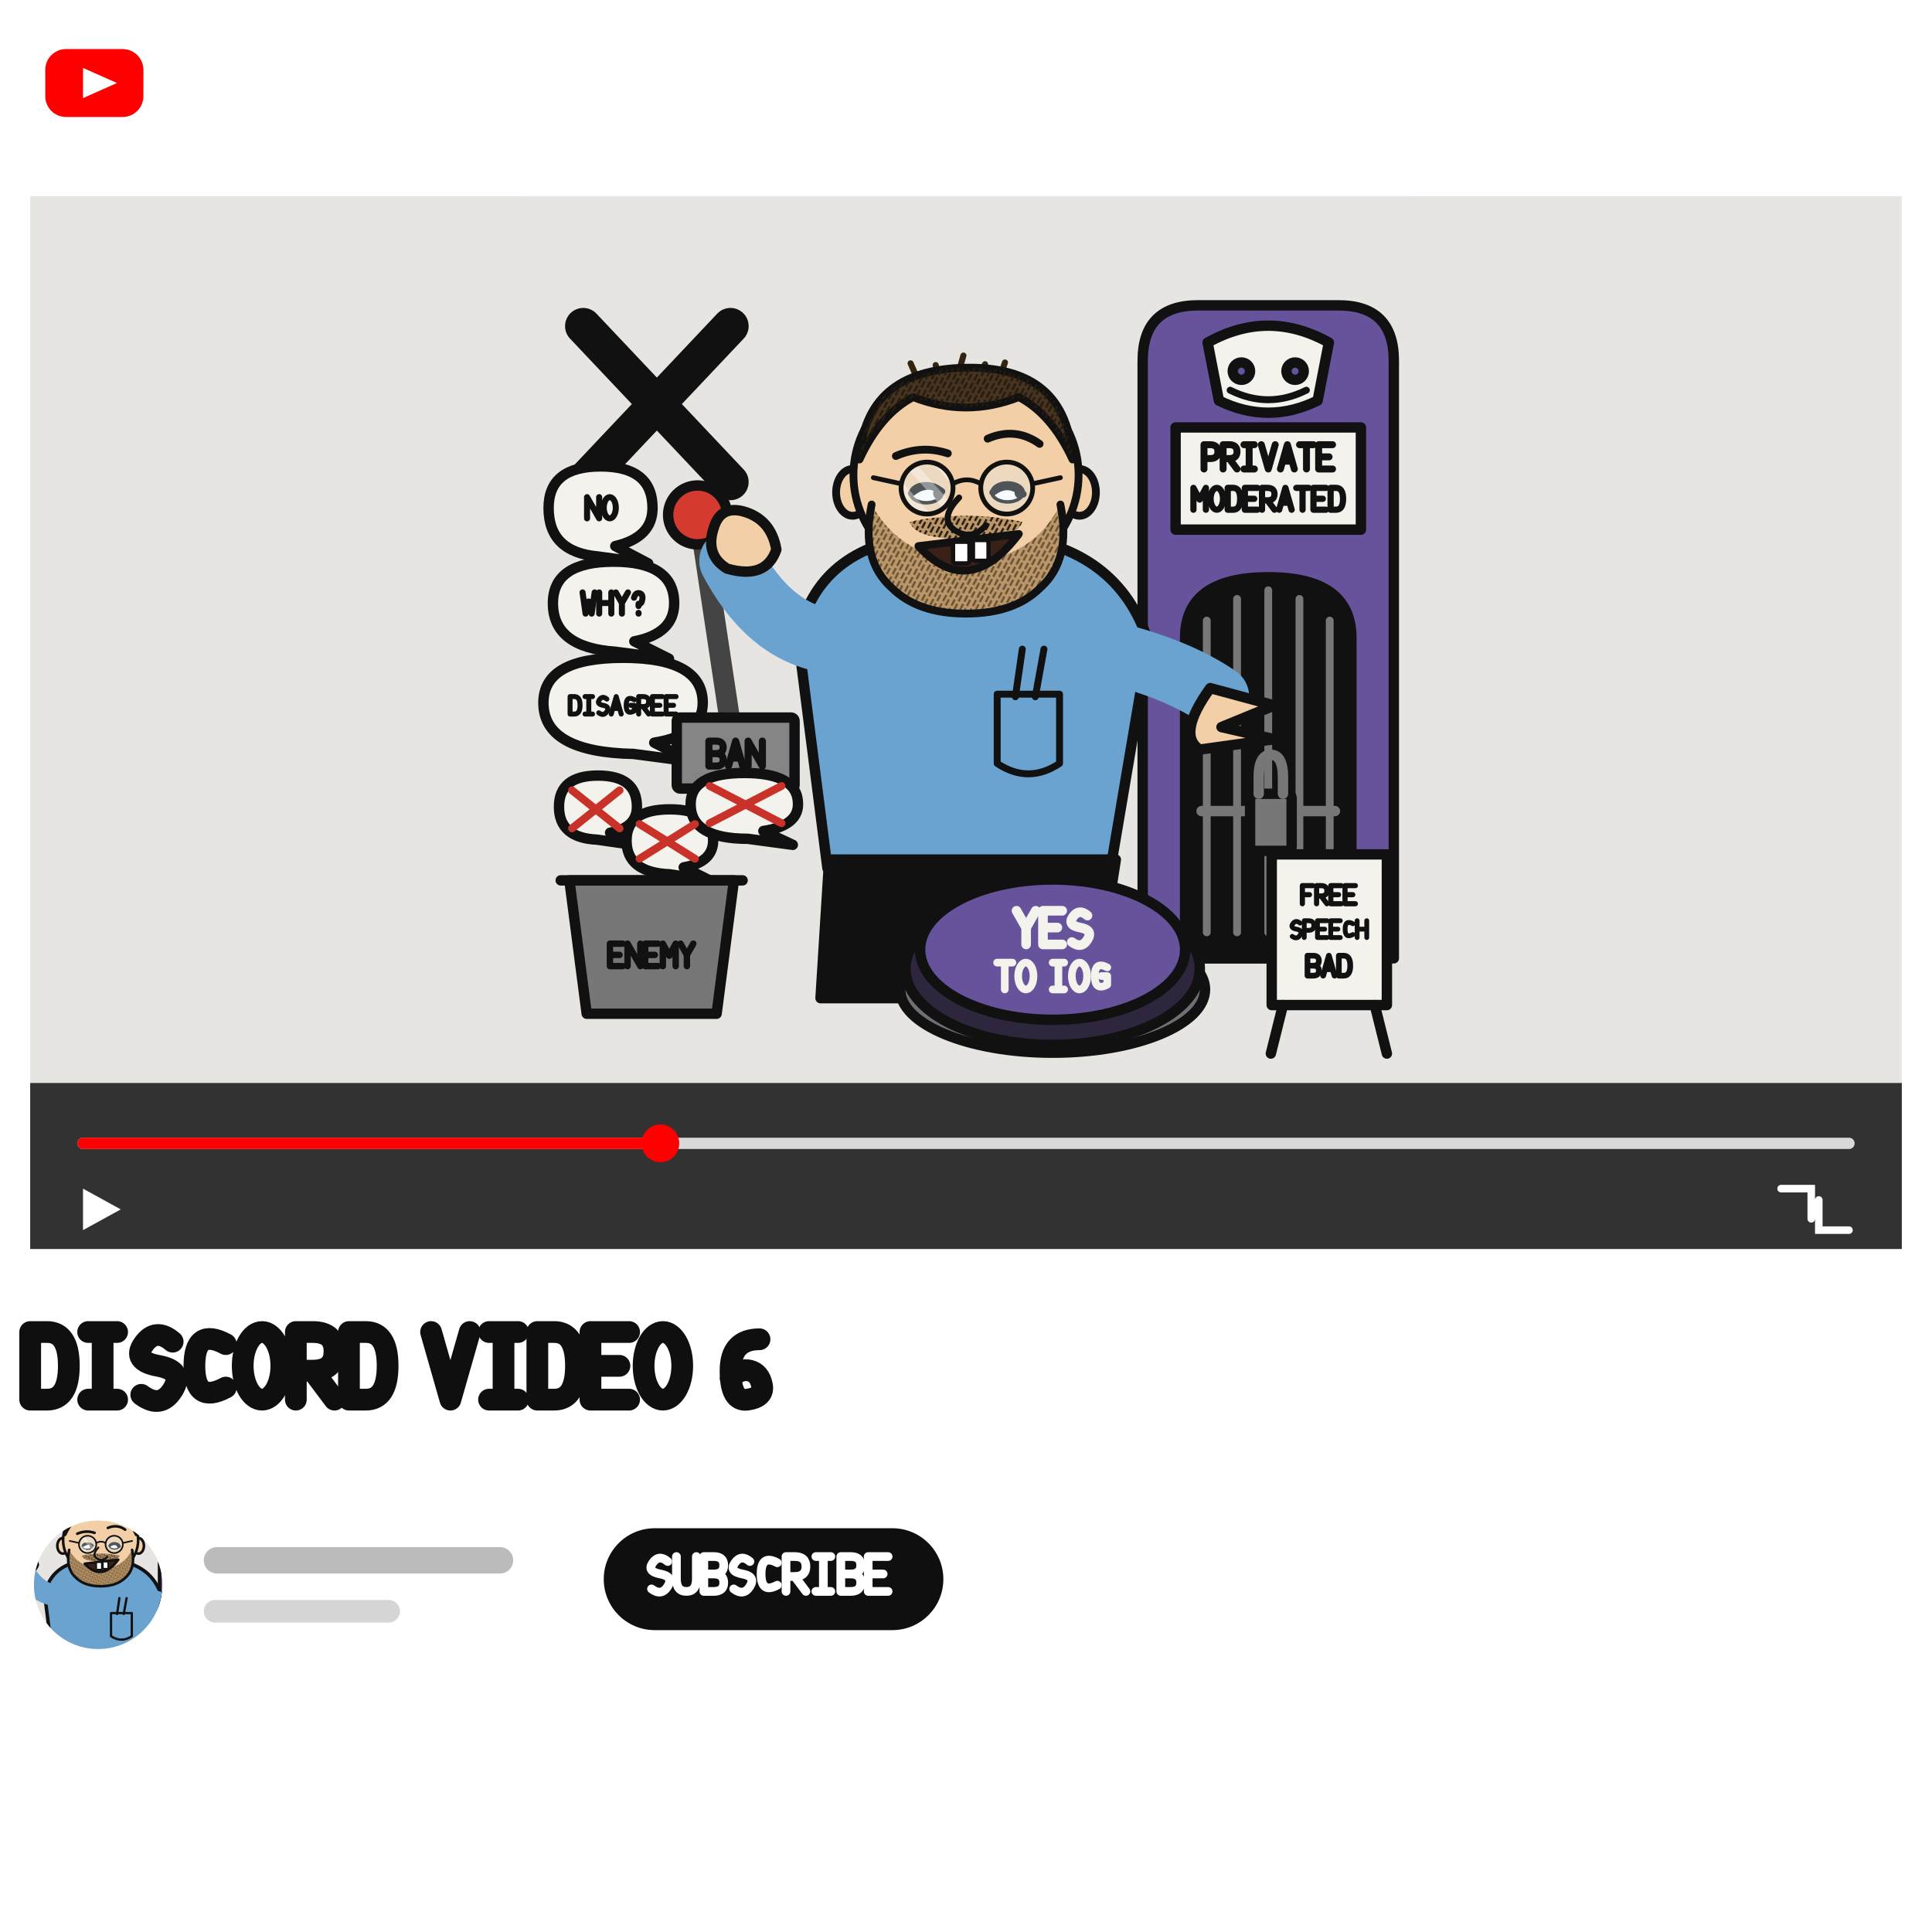
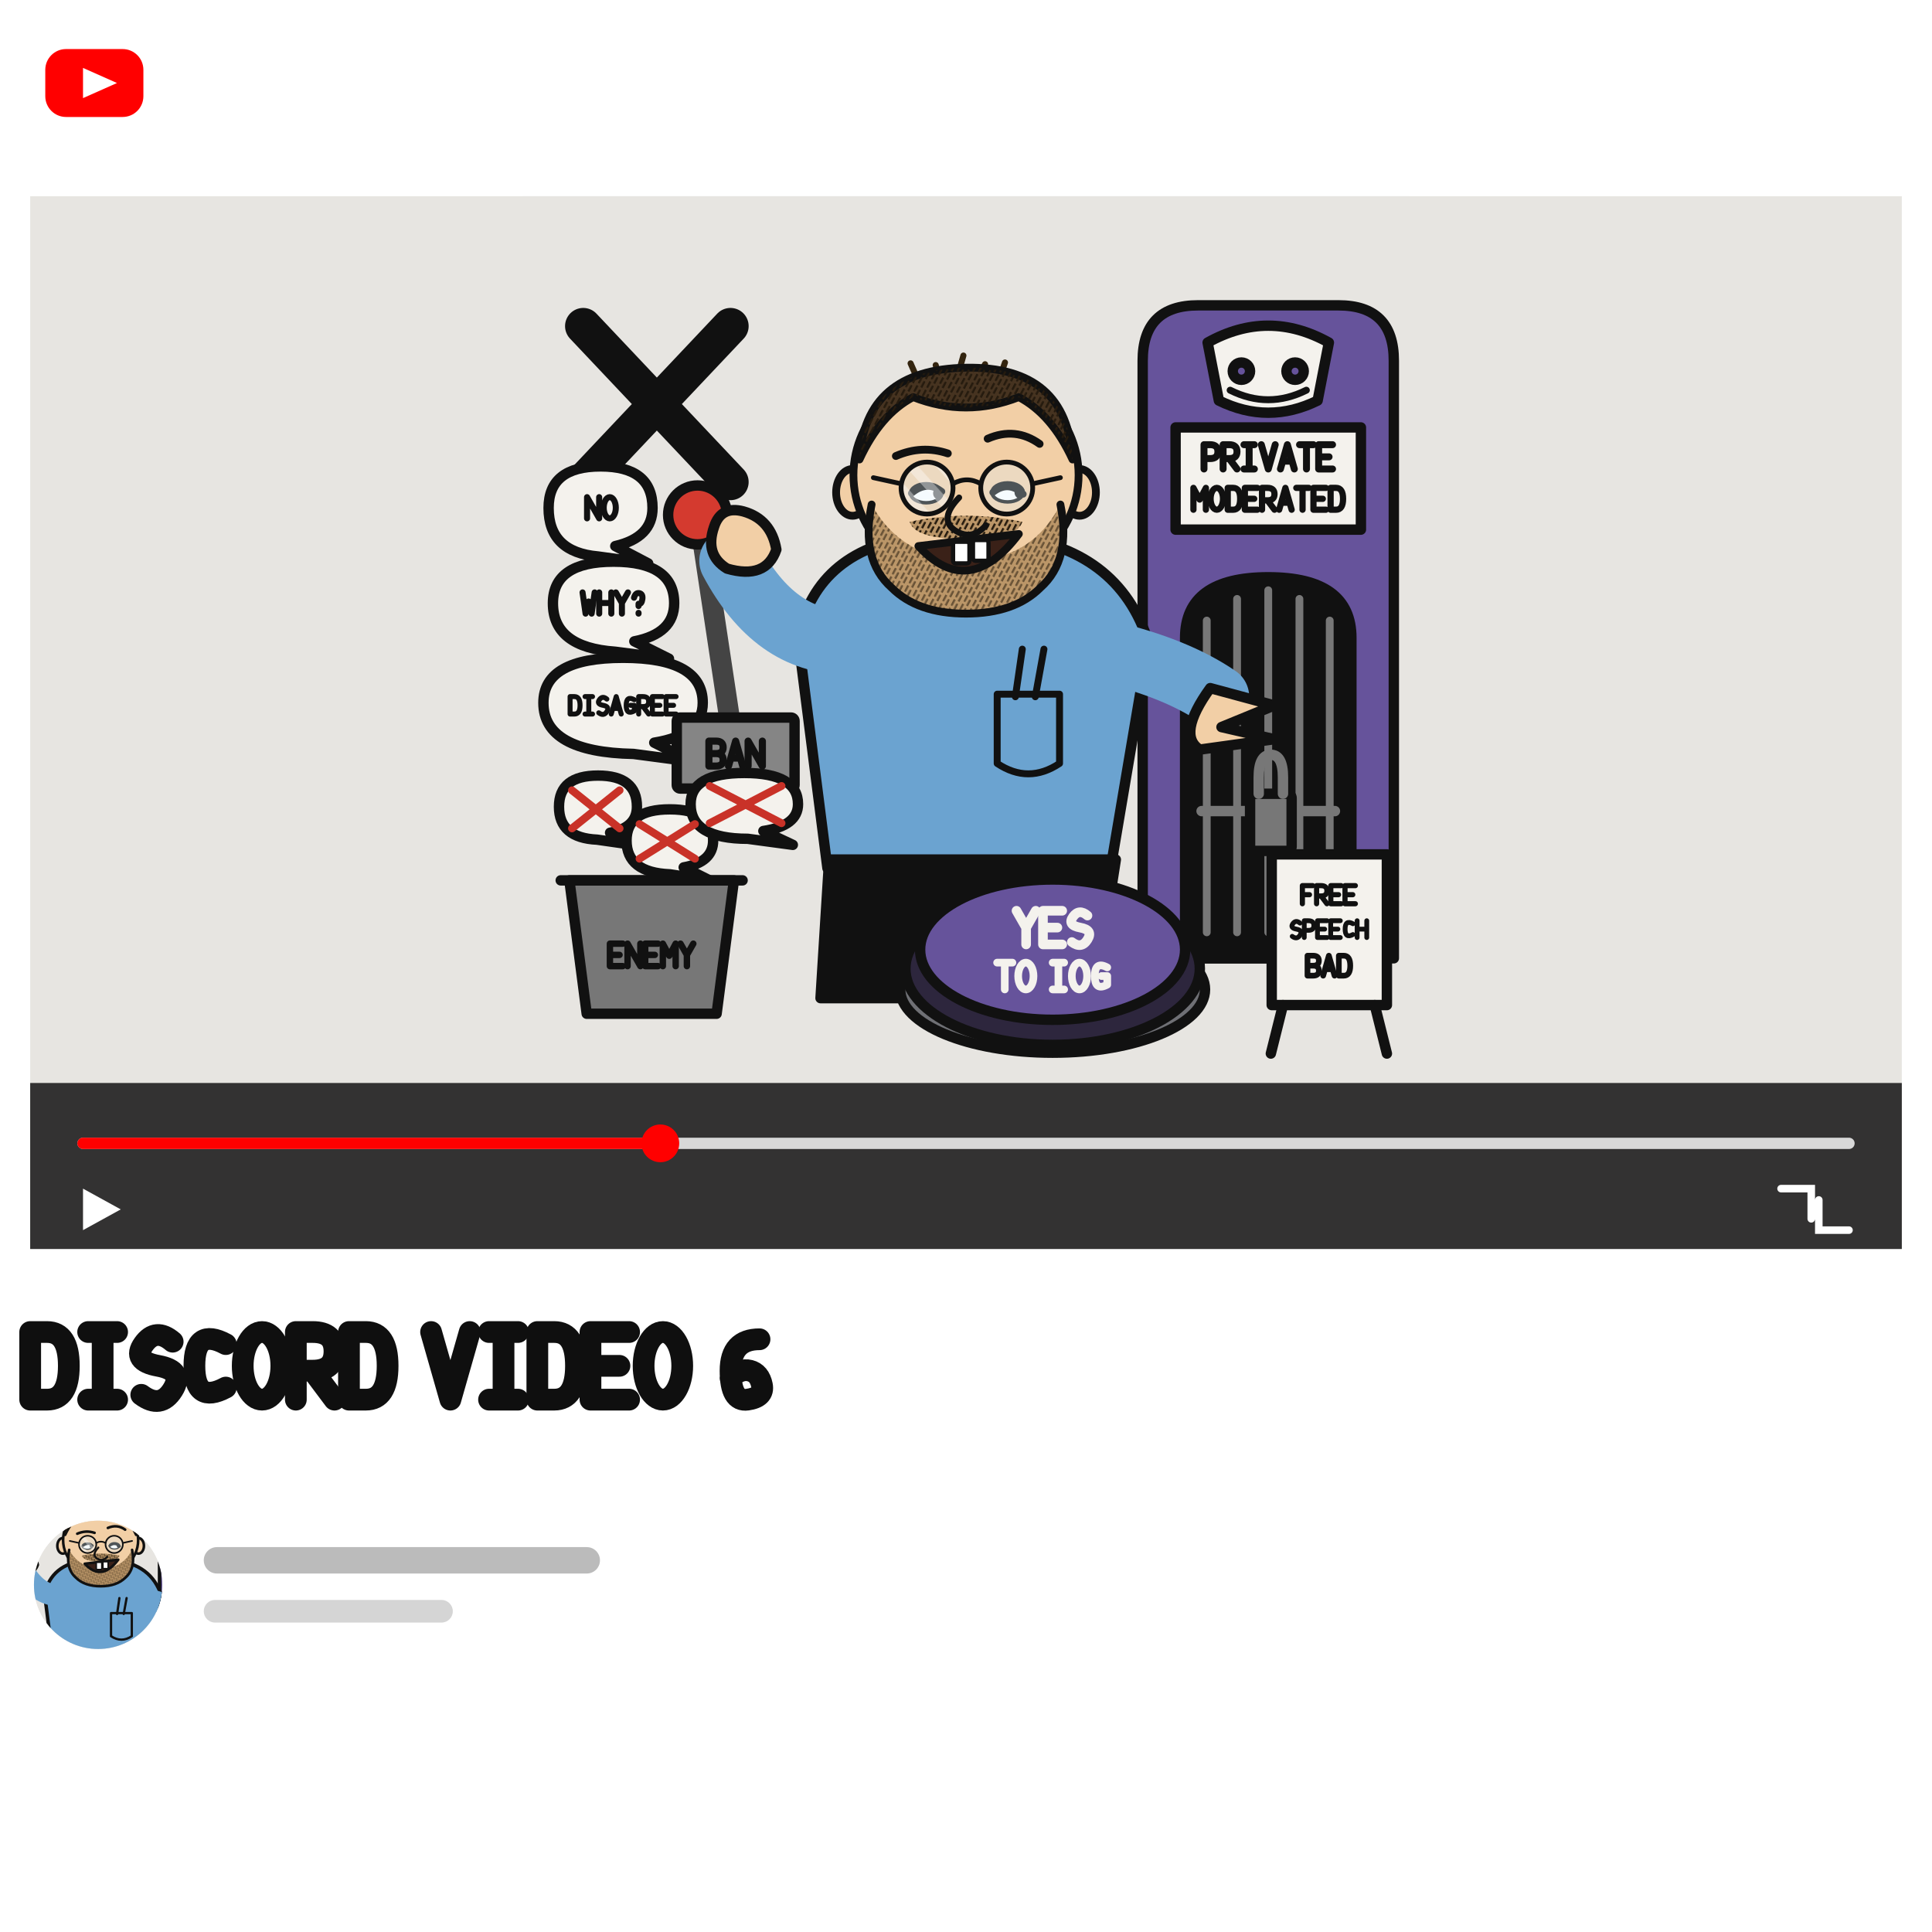
<svg xmlns="http://www.w3.org/2000/svg" viewBox="0 0 1024 1024">
  <defs>
    <path id="q" d="M2 7q2-7 7-6t4 8-5 6v3M8 27v1" />
    <path id="A" d="M0 28 8 0 16 28M3 19h10" />
    <path id="B" d="M0 28V0h8q8 0 8 7t-8 7H0m8 0q8 0 8 7t-8 7H0" />
    <path id="C" d="M15 5q-13-7-13 9t13 9" />
    <path id="D" d="M0 0h7q9 0 9 14t-9 14H0z" />
    <path id="E" d="M16 0H0v28h16M0 14h12" />
    <path id="F" d="M16 0H0v28M0 14h11" />
    <path id="G" d="M15 5q-13-7-13 9t13 9v-9h-6" />
    <path id="H" d="M0 0v28M16 0v28M0 14h16" />
    <path id="I" d="M2 0h12M8 0v28M2 28h12" />
    <path id="M" d="M0 28V0l8 15 8-15v28" />
    <path id="N" d="M0 28V0l16 28V0" />
    <path id="O" d="M8 0a8 14 0 0 0 0 28a8 14 0 0 0 0-28z" />
    <path id="P" d="M0 28V0h7q9 0 9 8t-9 8H0" />
    <path id="R" d="M0 28V0h7q9 0 9 8t-9 8H0m7 0 9 12" />
    <path id="S" d="M15 4Q8-2 3 5t6 9 6 10-13 2" />
    <path id="T" d="M0 0h16M8 0v28" />
    <path id="V" d="M0 0 8 28 16 0" />
    <path id="W" d="M0 0 4 28 8 12 12 28 16 0" />
    <path id="Y" d="M0 0 8 14 16 0M8 14v14" />
    <path id="hr" d="M462 292q6-104 123-106t123 106q-24-52-62-72-61 24-122 0-38 20-62 72z" />
    <path id="bd" d="M476 344q34 62 109 64t109-64q13 64-23 96-30 30-86 30t-86-30q-36-32-23-96z" />
    <path id="ms" d="M520 364q65-14 130 0-6 20-65 20t-65-20z" />
    <path id="sp" d="M512 218l-5-13M532 206l-11-25M554 198l-4-15M576 193l6-21M600 195l7-13M622 203l8-23M644 215l12-15M664 230l7-12" />
    <pattern id="h" width="11" height="11" patternUnits="userSpaceOnUse" patternTransform="rotate(28)">
      <path d="M3 0v7M8 4v7" stroke="#241a0e" stroke-width="2.4" stroke-linecap="round" />
    </pattern>
    <pattern id="g" width="26" height="26" patternUnits="userSpaceOnUse" patternTransform="rotate(-42)">
      <rect width="11" height="26" fill="#fff" />
    </pattern>
-     <path id="U" d="M0 0v18q0 10 8 10t8-10V0" />
    <path id="6" d="M14 3Q2 3 2 16t7 12 6-6-5-6-8 3" />
    <clipPath id="pv">
      <rect x="16" y="104" width="992" height="558" />
    </clipPath>
    <clipPath id="av">
      <circle cx="52" cy="840" r="34" />
    </clipPath>
    <g id="ar">
      <rect width="1024" height="1024" fill="#e7e5e1" />
      <g stroke="#111" stroke-width="12" stroke-linejoin="round" stroke-linecap="round">
        <path d="M70 150l170 180M240 150L70 330" stroke-width="42" />
        <g fill="#f4f2ed">
          <path d="M30 360q0-48 60-48t60 48q0 34-43 44l38 20-58-8Q30 411 30 360z" />
          <path d="M35 470q0-48 70-48t70 48q0 35-46 44l40 20-62-8Q35 521 35 470z" />
          <path d="M24 585q0-52 92-52t92 52q0 37-56 46l44 22-68-9Q24 642 24 585z" />
        </g>
        <g stroke="none" fill="#111">
          <g transform="translate(74.4 347.5) scale(0.874)" fill="none" stroke="#111" stroke-width="8">
            <use href="#N" />
            <use href="#O" x="22" />
          </g>
          <g transform="translate(69.2 457.5) scale(0.874)" fill="none" stroke="#111" stroke-width="8">
            <use href="#W" />
            <use href="#H" x="22" />
            <use href="#Y" x="44" />
            <use href="#q" x="66" />
          </g>
          <g transform="translate(54.8 577.8) scale(0.72)" fill="none" stroke="#111" stroke-width="8">
            <use href="#D" />
            <use href="#I" x="22" />
            <use href="#S" x="44" />
            <use href="#A" x="66" />
            <use href="#G" x="88" />
            <use href="#R" x="110" />
            <use href="#E" x="132" />
            <use href="#E" x="154" />
          </g>
        </g>
        <path d="M240 610l-34-226" fill="none" stroke="#444" stroke-width="24" />
        <circle cx="202" cy="368" r="34" fill="#d43a2f" />
        <rect x="178" y="602" width="136" height="82" rx="4" fill="#858585" />
        <g transform="translate(215.1 629.2) scale(1.029)" fill="none" stroke="#111" stroke-width="8">
          <use href="#B" />
          <use href="#A" x="22" />
          <use href="#N" x="44" />
        </g>
        <path d="M54 790h190l-20 154H74z" fill="#777" />
        <path d="M44 790h210" fill="none" />
        <g transform="translate(100.8 863.1) scale(0.926)" fill="none" stroke="#111" stroke-width="8">
          <use href="#E" />
          <use href="#N" x="22" />
          <use href="#E" x="44" />
          <use href="#M" x="66" />
          <use href="#Y" x="88" />
        </g>
        <g fill="#f4f2ed">
          <path d="M42 705q0-36 45-36t45 36q0 24-31 30l27 14-42-6q-44-2-44-38z" />
          <path d="M120 744q0-36 50-36t50 36q0 25-34 31l30 15-46-7q-50-2-50-39z" />
          <path d="M194 702q0-36 62-36t62 36q0 25-40 31l34 16-52-7q-66 0-66-40z" />
        </g>
        <g stroke="#c93228" stroke-width="9">
          <path d="M57 686l55 44m0-44l-55 44M135 725l64 40m0-40l-64 40M216 681l83 43m0-43l-83 43" />
        </g>
        <path d="M716 190q0-64 64-64h162q64 0 64 64v690H716z" fill="#66539b" />
        <path d="M754 267h214v118H754z" fill="#f4f2ed" />
        <g transform="translate(786.8 286.9) scale(1.003)" fill="none" stroke="#111" stroke-width="8">
          <use href="#P" />
          <use href="#R" x="22" />
          <use href="#I" x="44" />
          <use href="#V" x="66" />
          <use href="#A" x="88" />
          <use href="#T" x="110" />
          <use href="#E" x="132" />
        </g>
        <g transform="translate(774.6 336.8) scale(0.9)" fill="none" stroke="#111" stroke-width="8">
          <use href="#M" />
          <use href="#O" x="22" />
          <use href="#D" x="44" />
          <use href="#E" x="66" />
          <use href="#R" x="88" />
          <use href="#A" x="110" />
          <use href="#T" x="132" />
          <use href="#E" x="154" />
          <use href="#D" x="176" />
        </g>
        <path d="M791 169q70-39 140 0l-13 67q-57 28-114 0z" fill="#f4f2ed" />
        <circle cx="830" cy="202" r="10" fill="#66539b" />
        <circle cx="892" cy="202" r="10" fill="#66539b" />
        <path d="M817 224q44 22 88 0" fill="none" stroke-width="8" />
        <path d="M765 510q0-70 96-70t96 70v370H765z" fill="#111" />
        <g stroke="#777" stroke-width="9">
          <path d="M790 490v360M825 465v385M861 455v395M897 465v385M932 490v360" />
        </g>
        <path d="M784 710h154" stroke="#777" />
        <rect x="840" y="690" width="48" height="66" rx="5" fill="#777" />
        <path d="M850 690v-19q0-26 14-26t14 26v19" fill="none" stroke="#777" />
        <path d="M318 510q22-105 144-118h96q130 13 165 124l-44 260H352z" fill="#6ba3d0" />
        <path d="M354 766h331l-25 160H538l-31-116-29 116H344z" fill="#111" />
        <path d="M373 515q-82 0-132-94" fill="none" stroke="#6ba3d0" stroke-width="74" />
        <path d="M236 430q-26-16-15-48 8-25 34-18 32 9 38 44-12 35-57 22z" fill="#f2cfa6" />
        <path d="M675 526q80 19 128 52" fill="none" stroke="#6ba3d0" stroke-width="72" />
        <path d="M794 568l74 20-61 25 61 14-86 12q-27-17 12-71z" fill="#f2cfa6" />
        <g transform="translate(-73 12)">
          <g stroke="#111" stroke-width="9" stroke-linejoin="round">
            <ellipse cx="454" cy="330" rx="19" ry="27" fill="#f2cfa6" />
            <ellipse cx="716" cy="330" rx="19" ry="27" fill="#f2cfa6" />
            <use href="#sp" fill="none" stroke="#33240f" stroke-width="7" stroke-linecap="round" />
            <ellipse cx="585" cy="310" rx="130" ry="122" fill="#f2cfa6" />
            <use href="#hr" fill="#463320" />
          </g>
          <g stroke="none">
            <use href="#hr" fill="url(#h)" />
            <use href="#bd" fill="#bb9668" />
            <use href="#ms" fill="#bb9668" />
            <use href="#bd" fill="url(#h)" opacity=".55" />
            <use href="#ms" fill="url(#h)" />
          </g>
          <path d="M694 344q13 64-23 96-30 30-86 30t-86-30q-36-32-23-96" fill="none" stroke="#111" stroke-width="9" stroke-linecap="round" stroke-linejoin="round" />
          <g stroke="#111" stroke-width="9" stroke-linejoin="round">
            <path d="M530 392 646 378q-58 77-116 14z" fill="#3a2118" />
            <g fill="#fff" stroke-width="5">
              <rect x="570" y="387" width="19" height="25" rx="3" />
              <rect x="593" y="385" width="18" height="24" rx="3" />
            </g>
          </g>
          <g fill="none" stroke="#111" stroke-linecap="round">
            <path d="M577 336q-23 24-6 37 20 14 37-5" stroke-width="7" />
            <path d="M504 288q30-13 60-3M610 268q32-14 60 6" stroke-width="9" />
          </g>
          <g stroke="#111" stroke-width="4">
            <ellipse cx="539" cy="331" rx="18" ry="11" fill="#fff" />
            <ellipse cx="633" cy="330" rx="18" ry="11" fill="#fff" />
          </g>
          <g fill="#111" stroke="none">
            <ellipse cx="553" cy="331" rx="6" ry="7" />
            <ellipse cx="647" cy="330" rx="6" ry="7" />
          </g>
          <path d="M522 331q18-15 35-2M616 330q18-14 35 2" fill="none" stroke="#111" stroke-width="8" stroke-linecap="round" />
          <g stroke="none">
            <circle cx="540" cy="325" r="30" fill="#dff1fa" opacity=".3" />
            <circle cx="632" cy="325" r="30" fill="#dff1fa" opacity=".3" />
            <circle cx="540" cy="325" r="30" fill="url(#g)" opacity=".38" />
          </g>
          <g fill="none" stroke="#111" stroke-width="5.5" stroke-linecap="round">
            <circle cx="540" cy="325" r="30" />
            <circle cx="632" cy="325" r="30" />
            <path d="M570 320q16-9 32 0M510 320l-32-7M662 320l32-7" />
          </g>
        </g>
        <path d="M548 575h72v80q-36 24-72 0z" fill="none" stroke-width="8" />
        <path d="M569 578l8-55M592 578l10-55" fill="none" stroke-width="8" />
        <ellipse cx="612" cy="916" rx="176" ry="73" fill="#6f7075" />
        <ellipse cx="612" cy="892" rx="170" ry="88" fill="#2d263d" />
        <ellipse cx="612" cy="870" rx="153" ry="81" fill="#66539b" />
        <g transform="translate(570.3 825.1) scale(1.389)" fill="none" stroke="#f4f2ed" stroke-width="8">
          <use href="#Y" />
          <use href="#E" x="22" />
          <use href="#S" x="44" />
        </g>
        <g transform="translate(547.9 885.0) scale(1.106)" fill="none" stroke="#f4f2ed" stroke-width="8">
          <use href="#T" />
          <use href="#O" x="22" />
          <use href="#I" x="56" />
          <use href="#O" x="78" />
          <use href="#G" x="100" />
        </g>
        <path d="M865 760h133v174H865z" fill="#f4f2ed" />
        <path d="M878 934l-14 56M984 934l14 56" fill="none" />
        <g transform="translate(900.4 796.1) scale(0.746)" fill="none" stroke="#111" stroke-width="8">
          <use href="#F" />
          <use href="#R" x="22" />
          <use href="#E" x="44" />
          <use href="#E" x="66" />
        </g>
        <g transform="translate(887.3 836.6) scale(0.694)" fill="none" stroke="#111" stroke-width="8">
          <use href="#S" />
          <use href="#P" x="22" />
          <use href="#E" x="44" />
          <use href="#E" x="66" />
          <use href="#C" x="88" />
          <use href="#H" x="110" />
        </g>
        <g transform="translate(906.3 877.0) scale(0.823)" fill="none" stroke="#111" stroke-width="8">
          <use href="#B" />
          <use href="#A" x="22" />
          <use href="#D" x="44" />
        </g>
      </g>
    </g>
  </defs>
  <rect width="1024" height="1024" fill="#fff" />
  <rect x="24" y="26" width="52" height="36" rx="11" fill="red" />
  <path d="M44 36 62 44 44 52z" fill="#fff" />
  <rect x="16" y="104" width="992" height="558" fill="#e7e5e1" />
  <g clip-path="url(#pv)">
    <g transform="translate(277 104) scale(0.459)">
      <use href="#ar" />
    </g>
  </g>
  <rect x="16" y="574" width="992" height="88" fill="#0b0b0b" opacity=".82" />
  <path d="M44 606h936" stroke="#d8d8d8" stroke-width="6" stroke-linecap="round" />
  <path d="M44 606h306" stroke="red" stroke-width="6" stroke-linecap="round" />
  <circle cx="350" cy="606" r="10" fill="red" />
  <path d="M44 630 64 641 44 652z" fill="#fff" />
  <g fill="none" stroke="#fff" stroke-width="4" stroke-linecap="round">
    <path d="M944 630h16v16M980 652h-16v-16" />
  </g>
  <g transform="translate(16 706) scale(1.28)" fill="none" stroke="#0f0f0f" stroke-width="9" stroke-linecap="round" stroke-linejoin="round">
    <use href="#D" x="0" />
    <use href="#I" x="22" />
    <use href="#S" x="44" />
    <use href="#C" x="66" />
    <use href="#O" x="88" />
    <use href="#R" x="110" />
    <use href="#D" x="132" />
    <use href="#V" x="166" />
    <use href="#I" x="188" />
    <use href="#D" x="210" />
    <use href="#E" x="232" />
    <use href="#O" x="254" />
    <use href="#6" x="288" />
  </g>
  <circle cx="52" cy="840" r="34" fill="#e7e5e1" />
  <g clip-path="url(#av)">
    <g transform="translate(-25 767) scale(0.153)">
      <use href="#ar" />
    </g>
  </g>
-   <rect x="108" y="820" width="164" height="14" rx="7" fill="#bbb" />
-   <rect x="108" y="848" width="104" height="12" rx="6" fill="#d5d5d5" />
-   <rect x="320" y="810" width="180" height="54" rx="27" fill="#0f0f0f" />
-   <g transform="translate(344 825) scale(0.66)" fill="none" stroke="#fff" stroke-width="7" stroke-linecap="round" stroke-linejoin="round">
-     <use href="#S" x="0" />
-     <use href="#U" x="22" />
-     <use href="#B" x="44" />
-     <use href="#S" x="66" />
-     <use href="#C" x="88" />
-     <use href="#R" x="110" />
-     <use href="#I" x="132" />
-     <use href="#B" x="154" />
-     <use href="#E" x="176" />
-   </g>
+   <rect x="108" y="820" width="210" height="14" rx="7" fill="#bbb" />
+   <rect x="108" y="848" width="132" height="12" rx="6" fill="#d5d5d5" />
</svg>
